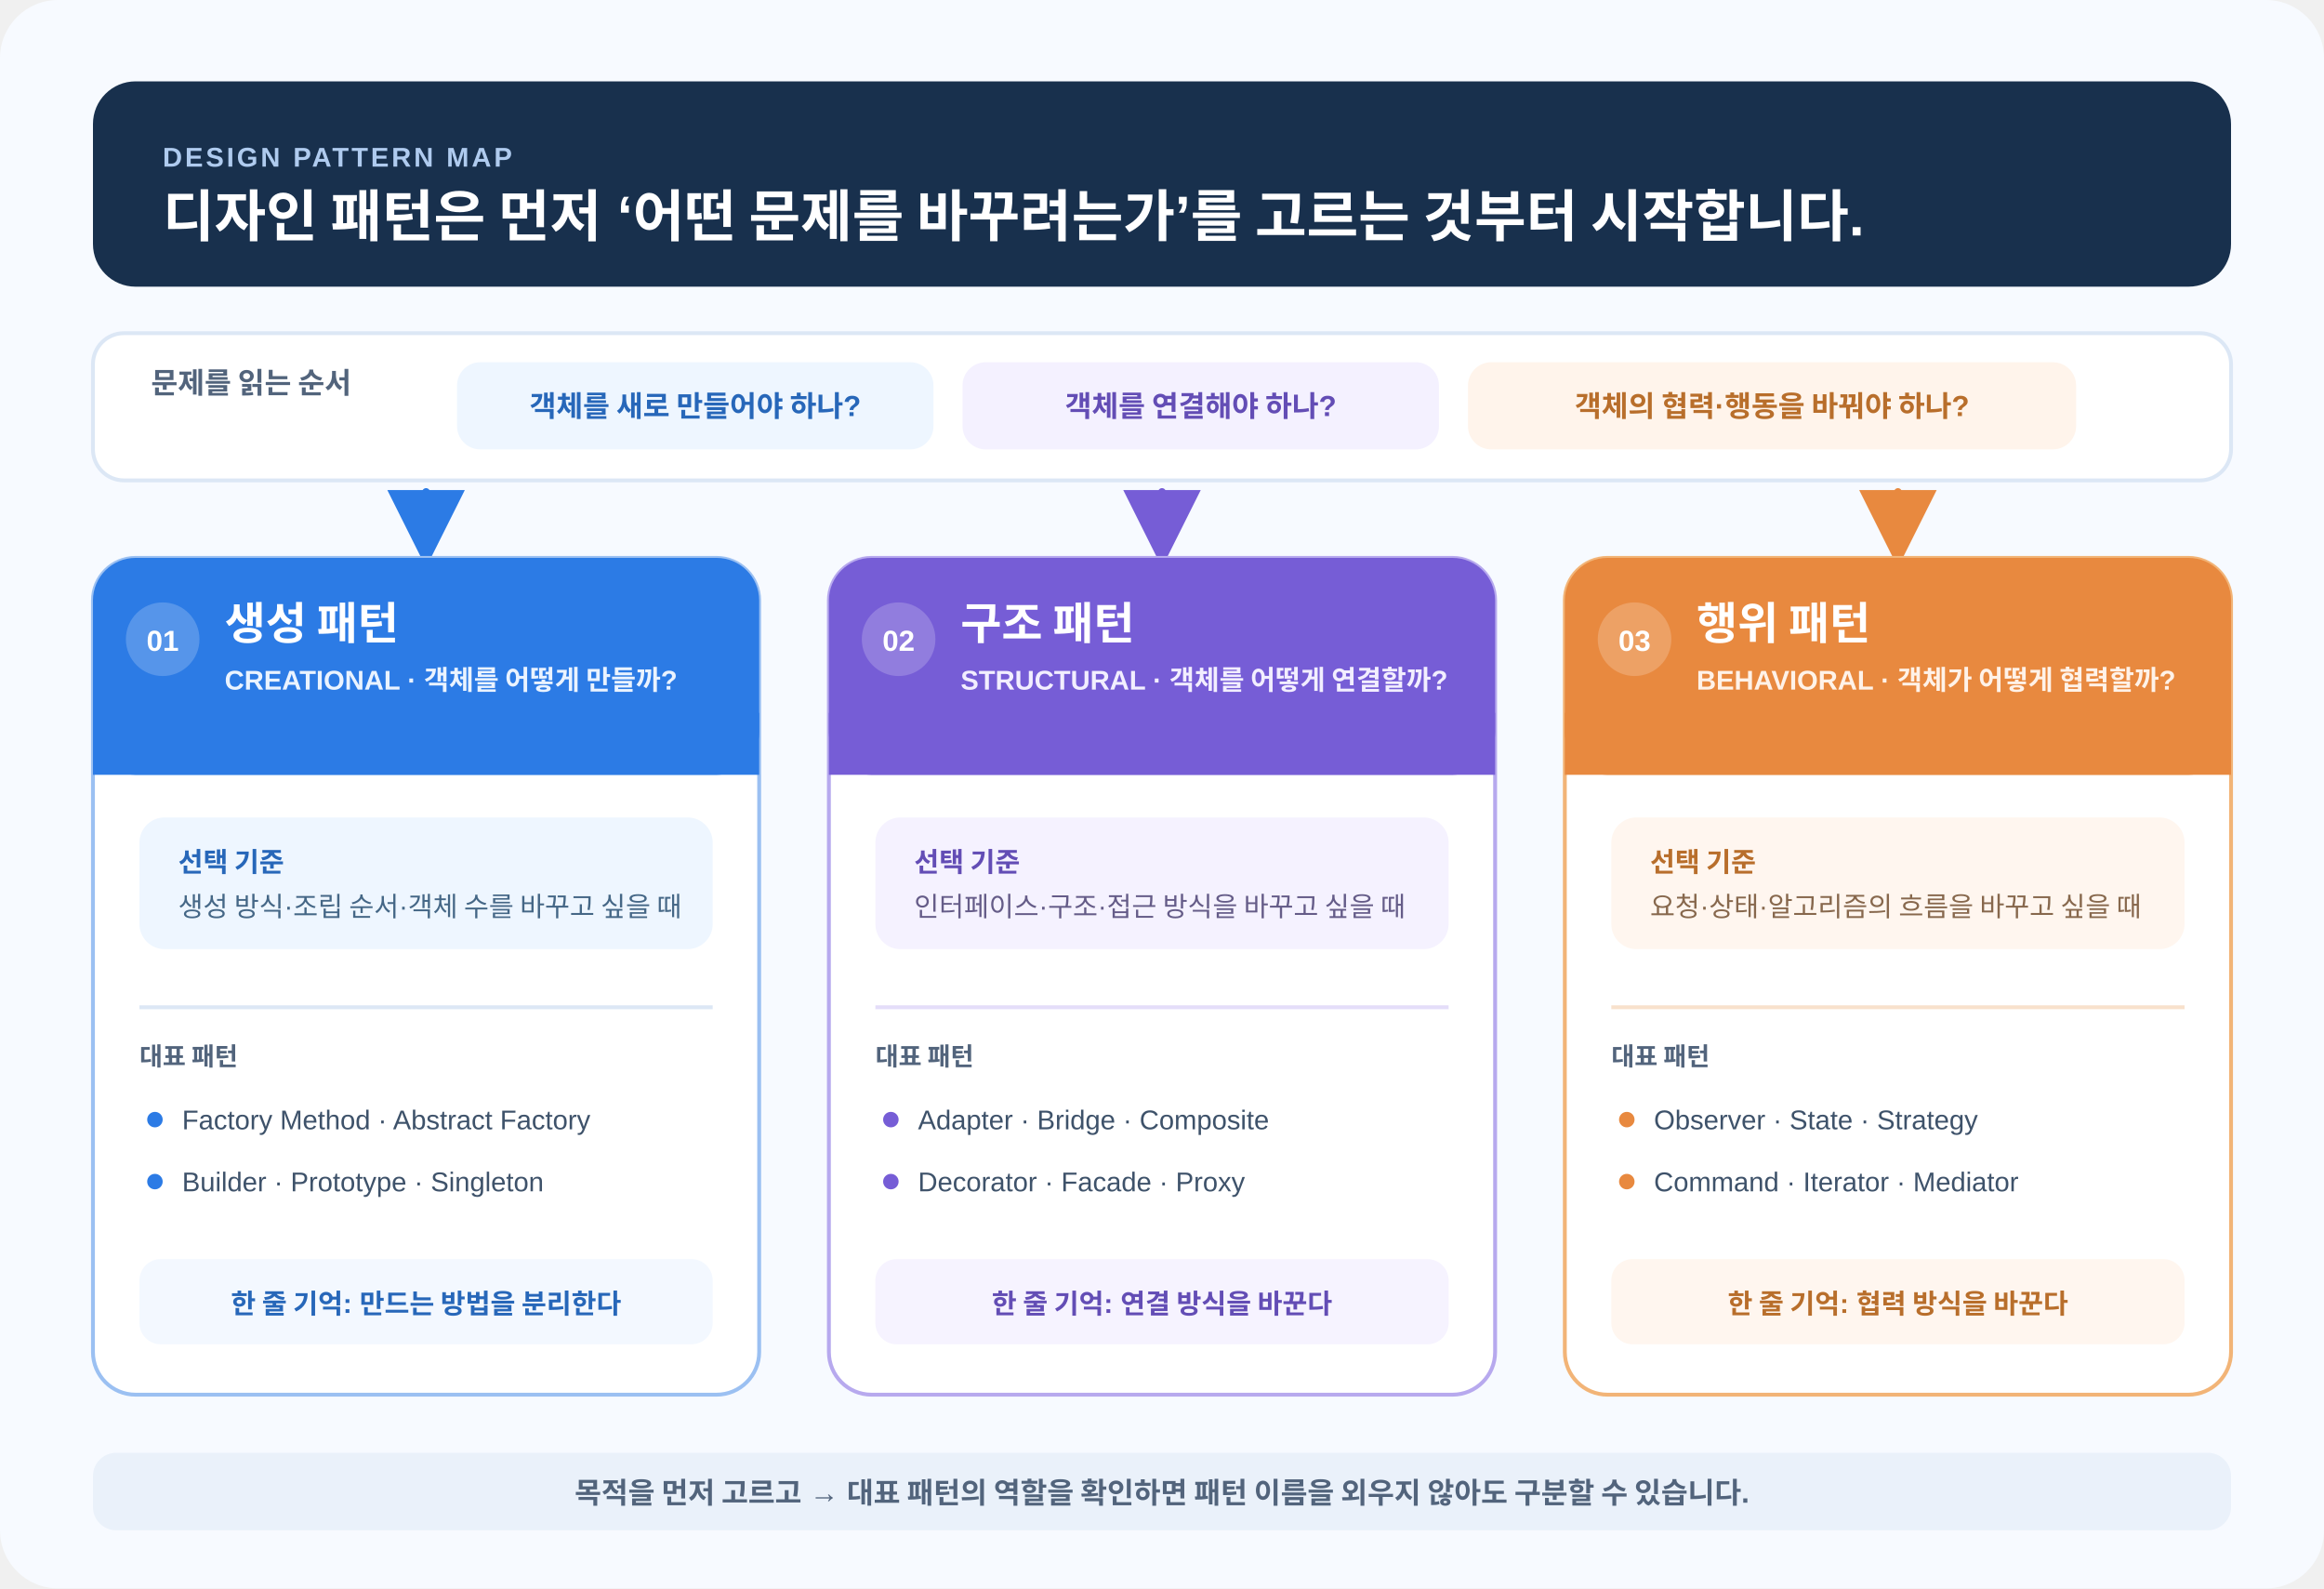
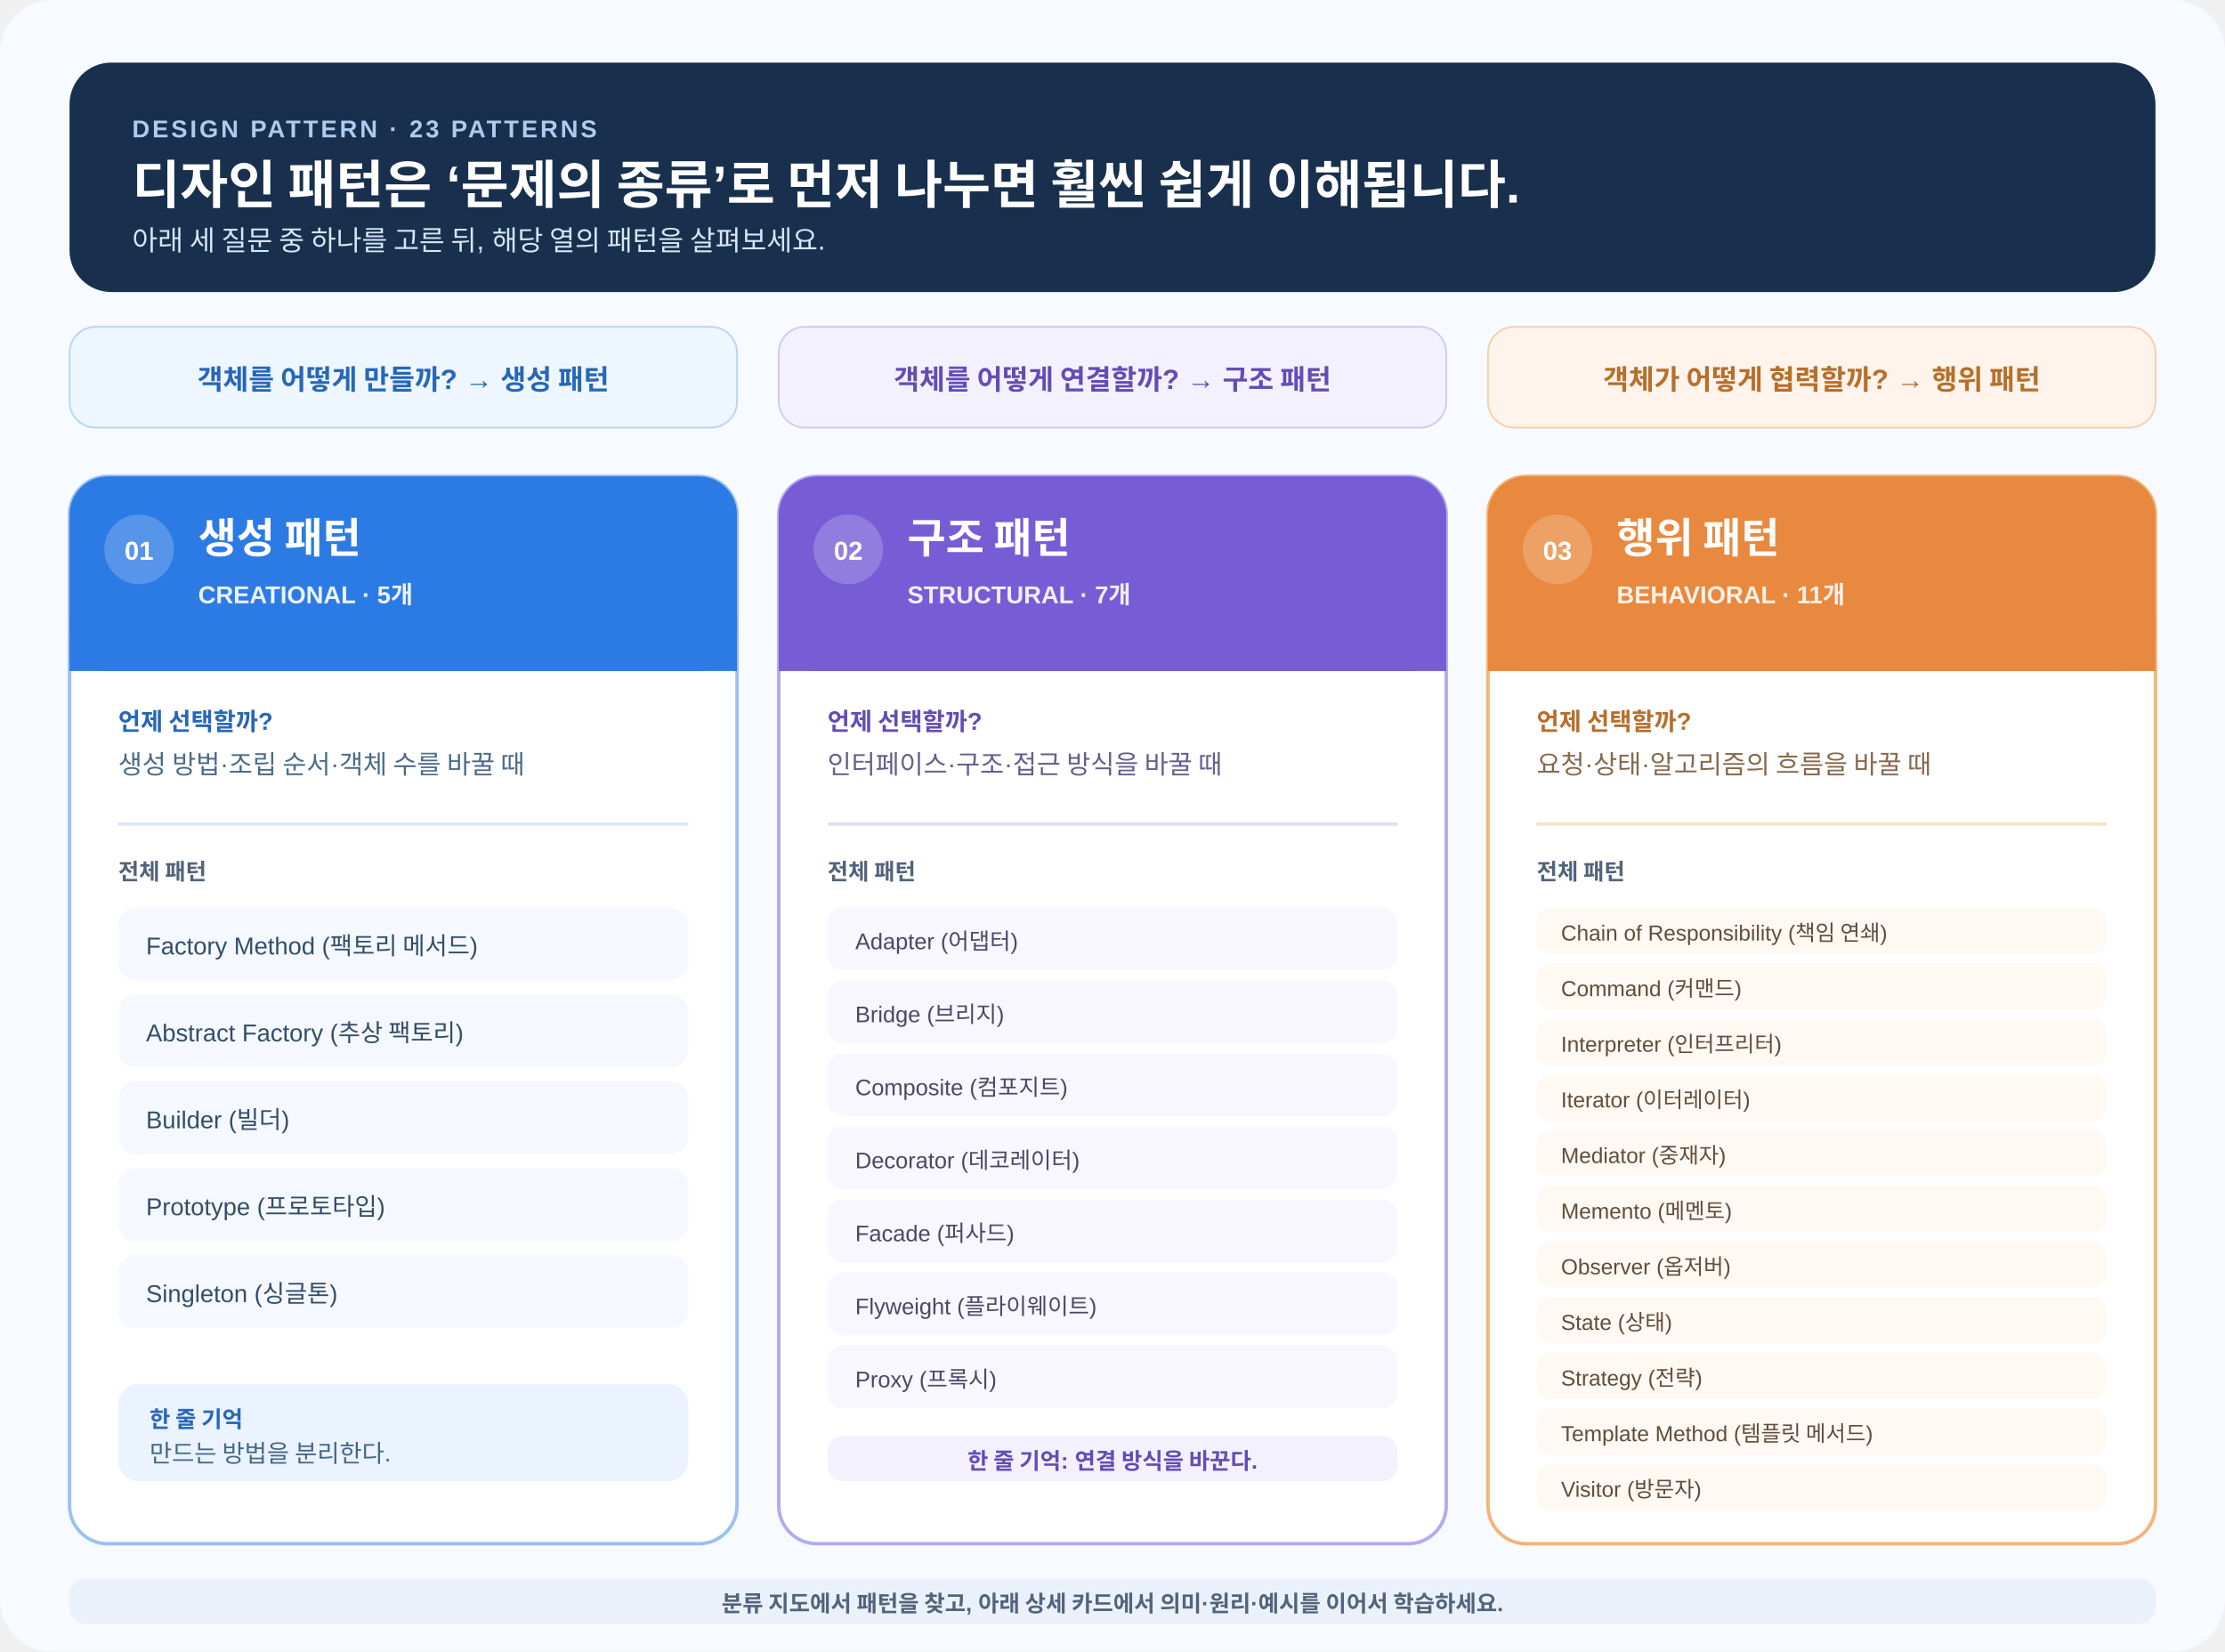
- <svg xmlns="http://www.w3.org/2000/svg" width="1200" height="820" viewBox="0 0 1200 820" fill="none" role="img" aria-labelledby="title desc">
-   <defs>
-     <marker id="arrow-blue" markerWidth="10" markerHeight="10" refX="5" refY="5" orient="auto">
-       <path d="M0 0L10 5L0 10Z" fill="#2C7BE5" />
-     </marker>
-     <marker id="arrow-violet" markerWidth="10" markerHeight="10" refX="5" refY="5" orient="auto">
-       <path d="M0 0L10 5L0 10Z" fill="#765DD6" />
-     </marker>
-     <marker id="arrow-orange" markerWidth="10" markerHeight="10" refX="5" refY="5" orient="auto">
-       <path d="M0 0L10 5L0 10Z" fill="#E8893F" />
-     </marker>
-   </defs>
-   <rect width="1200" height="820" rx="30" fill="#F7FAFF" />
-   <rect x="48" y="42" width="1104" height="106" rx="22" fill="#18304D" />
-   <text x="84" y="86" fill="#AFCBEF" font-family="Arial, Malgun Gothic, sans-serif" font-size="14" font-weight="700" letter-spacing="1.4">DESIGN PATTERN MAP</text>
-   <text x="84" y="122" fill="white" font-family="Arial, Malgun Gothic, sans-serif" font-size="29" font-weight="700">디자인 패턴은 먼저 ‘어떤 문제를 바꾸려는가’를 고르는 것부터 시작합니다.</text>
-   <rect x="48" y="172" width="1104" height="76" rx="16" fill="white" stroke="#DCE7F5" stroke-width="2" />
-   <text x="78" y="203" fill="#52647C" font-family="Arial, Malgun Gothic, sans-serif" font-size="15" font-weight="700">문제를 읽는 순서</text>
-   <rect x="236" y="187" width="246" height="45" rx="12" fill="#EEF6FF" />
-   <text x="359" y="215" text-anchor="middle" fill="#2767B9" font-family="Arial, Malgun Gothic, sans-serif" font-size="15" font-weight="700">객체를 새로 만들어야 하나?</text>
-   <rect x="497" y="187" width="246" height="45" rx="12" fill="#F4F1FF" />
-   <text x="620" y="215" text-anchor="middle" fill="#634DB5" font-family="Arial, Malgun Gothic, sans-serif" font-size="15" font-weight="700">객체를 연결해야 하나?</text>
-   <rect x="758" y="187" width="314" height="45" rx="12" fill="#FFF4EB" />
-   <text x="915" y="215" text-anchor="middle" fill="#B86E2B" font-family="Arial, Malgun Gothic, sans-serif" font-size="15" font-weight="700">객체의 협력·행동을 바꿔야 하나?</text>
-   <path d="M220 254V273" stroke="#2C7BE5" stroke-width="4" stroke-linecap="round" marker-end="url(#arrow-blue)" />
-   <path d="M600 254V273" stroke="#765DD6" stroke-width="4" stroke-linecap="round" marker-end="url(#arrow-violet)" />
-   <path d="M980 254V273" stroke="#E8893F" stroke-width="4" stroke-linecap="round" marker-end="url(#arrow-orange)" />
-   <rect x="48" y="288" width="344" height="432" rx="22" fill="white" stroke="#9BC0F2" stroke-width="2" />
-   <rect x="48" y="288" width="344" height="112" rx="22" fill="#2C7BE5" />
-   <rect x="48" y="368" width="344" height="32" fill="#2C7BE5" />
-   <circle cx="84" cy="330" r="19" fill="#FFFFFF" fill-opacity=".2" />
-   <text x="84" y="336" text-anchor="middle" fill="white" font-family="Arial, sans-serif" font-size="15" font-weight="700">01</text>
-   <text x="116" y="330" fill="white" font-family="Arial, Malgun Gothic, sans-serif" font-size="23" font-weight="700">생성 패턴</text>
-   <text x="116" y="356" fill="#EAF3FF" font-family="Arial, Malgun Gothic, sans-serif" font-size="14" font-weight="700">CREATIONAL · 객체를 어떻게 만들까?</text>
-   <rect x="72" y="422" width="296" height="68" rx="13" fill="#EEF6FF" />
-   <text x="92" y="450" fill="#2767B9" font-family="Arial, Malgun Gothic, sans-serif" font-size="14" font-weight="700">선택 기준</text>
-   <text x="92" y="473" fill="#456786" font-family="Arial, Malgun Gothic, sans-serif" font-size="14">생성 방식·조립 순서·객체 수를 바꾸고 싶을 때</text>
-   <line x1="72" y1="520" x2="368" y2="520" stroke="#DCE7F5" stroke-width="2" />
-   <text x="72" y="550" fill="#52647C" font-family="Arial, Malgun Gothic, sans-serif" font-size="13" font-weight="700">대표 패턴</text>
-   <circle cx="80" cy="578" r="4" fill="#2C7BE5" />
-   <text x="94" y="583" fill="#3E526A" font-family="Arial, Malgun Gothic, sans-serif" font-size="14">Factory Method · Abstract Factory</text>
-   <circle cx="80" cy="610" r="4" fill="#2C7BE5" />
-   <text x="94" y="615" fill="#3E526A" font-family="Arial, Malgun Gothic, sans-serif" font-size="14">Builder · Prototype · Singleton</text>
-   <rect x="72" y="650" width="296" height="44" rx="11" fill="#F3F8FF" />
-   <text x="220" y="678" text-anchor="middle" fill="#2767B9" font-family="Arial, Malgun Gothic, sans-serif" font-size="14" font-weight="700">한 줄 기억: 만드는 방법을 분리한다</text>
-   <rect x="428" y="288" width="344" height="432" rx="22" fill="white" stroke="#B7A9EE" stroke-width="2" />
-   <rect x="428" y="288" width="344" height="112" rx="22" fill="#765DD6" />
-   <rect x="428" y="368" width="344" height="32" fill="#765DD6" />
-   <circle cx="464" cy="330" r="19" fill="#FFFFFF" fill-opacity=".2" />
-   <text x="464" y="336" text-anchor="middle" fill="white" font-family="Arial, sans-serif" font-size="15" font-weight="700">02</text>
-   <text x="496" y="330" fill="white" font-family="Arial, Malgun Gothic, sans-serif" font-size="23" font-weight="700">구조 패턴</text>
-   <text x="496" y="356" fill="#F2EEFF" font-family="Arial, Malgun Gothic, sans-serif" font-size="14" font-weight="700">STRUCTURAL · 객체를 어떻게 연결할까?</text>
-   <rect x="452" y="422" width="296" height="68" rx="13" fill="#F5F2FF" />
-   <text x="472" y="450" fill="#634DB5" font-family="Arial, Malgun Gothic, sans-serif" font-size="14" font-weight="700">선택 기준</text>
-   <text x="472" y="473" fill="#655C88" font-family="Arial, Malgun Gothic, sans-serif" font-size="14">인터페이스·구조·접근 방식을 바꾸고 싶을 때</text>
-   <line x1="452" y1="520" x2="748" y2="520" stroke="#E4DDF9" stroke-width="2" />
-   <text x="452" y="550" fill="#52647C" font-family="Arial, Malgun Gothic, sans-serif" font-size="13" font-weight="700">대표 패턴</text>
-   <circle cx="460" cy="578" r="4" fill="#765DD6" />
-   <text x="474" y="583" fill="#3E526A" font-family="Arial, Malgun Gothic, sans-serif" font-size="14">Adapter · Bridge · Composite</text>
-   <circle cx="460" cy="610" r="4" fill="#765DD6" />
-   <text x="474" y="615" fill="#3E526A" font-family="Arial, Malgun Gothic, sans-serif" font-size="14">Decorator · Facade · Proxy</text>
-   <rect x="452" y="650" width="296" height="44" rx="11" fill="#F6F3FF" />
-   <text x="600" y="678" text-anchor="middle" fill="#634DB5" font-family="Arial, Malgun Gothic, sans-serif" font-size="14" font-weight="700">한 줄 기억: 연결 방식을 바꾼다</text>
-   <rect x="808" y="288" width="344" height="432" rx="22" fill="white" stroke="#F2B477" stroke-width="2" />
-   <rect x="808" y="288" width="344" height="112" rx="22" fill="#E8893F" />
-   <rect x="808" y="368" width="344" height="32" fill="#E8893F" />
-   <circle cx="844" cy="330" r="19" fill="#FFFFFF" fill-opacity=".2" />
-   <text x="844" y="336" text-anchor="middle" fill="white" font-family="Arial, sans-serif" font-size="15" font-weight="700">03</text>
-   <text x="876" y="330" fill="white" font-family="Arial, Malgun Gothic, sans-serif" font-size="23" font-weight="700">행위 패턴</text>
-   <text x="876" y="356" fill="#FFF2E8" font-family="Arial, Malgun Gothic, sans-serif" font-size="14" font-weight="700">BEHAVIORAL · 객체가 어떻게 협력할까?</text>
-   <rect x="832" y="422" width="296" height="68" rx="13" fill="#FFF6EF" />
-   <text x="852" y="450" fill="#B86E2B" font-family="Arial, Malgun Gothic, sans-serif" font-size="14" font-weight="700">선택 기준</text>
-   <text x="852" y="473" fill="#87684D" font-family="Arial, Malgun Gothic, sans-serif" font-size="14">요청·상태·알고리즘의 흐름을 바꾸고 싶을 때</text>
-   <line x1="832" y1="520" x2="1128" y2="520" stroke="#F8E1CC" stroke-width="2" />
-   <text x="832" y="550" fill="#52647C" font-family="Arial, Malgun Gothic, sans-serif" font-size="13" font-weight="700">대표 패턴</text>
-   <circle cx="840" cy="578" r="4" fill="#E8893F" />
-   <text x="854" y="583" fill="#3E526A" font-family="Arial, Malgun Gothic, sans-serif" font-size="14">Observer · State · Strategy</text>
-   <circle cx="840" cy="610" r="4" fill="#E8893F" />
-   <text x="854" y="615" fill="#3E526A" font-family="Arial, Malgun Gothic, sans-serif" font-size="14">Command · Iterator · Mediator</text>
-   <rect x="832" y="650" width="296" height="44" rx="11" fill="#FFF6EF" />
-   <text x="980" y="678" text-anchor="middle" fill="#B86E2B" font-family="Arial, Malgun Gothic, sans-serif" font-size="14" font-weight="700">한 줄 기억: 협력 방식을 바꾼다</text>
-   <rect x="48" y="750" width="1104" height="40" rx="12" fill="#EAF1FA" />
-   <text x="600" y="776" text-anchor="middle" fill="#52647C" font-family="Arial, Malgun Gothic, sans-serif" font-size="15" font-weight="700">목적을 먼저 고르고 → 대표 패턴의 역할을 확인하면 패턴 이름을 외우지 않아도 구분할 수 있습니다.</text>
+ <svg xmlns="http://www.w3.org/2000/svg" width="1280" height="950" viewBox="0 0 1280 950" fill="none" role="img" aria-labelledby="title desc">
+   <rect width="1280" height="950" rx="30" fill="#F7FAFF" />
+   <rect x="40" y="36" width="1200" height="132" rx="24" fill="#18304D" />
+   <text x="76" y="79" fill="#AFCBEF" font-family="Arial, Malgun Gothic, sans-serif" font-size="14" font-weight="700" letter-spacing="1.5">DESIGN PATTERN · 23 PATTERNS</text>
+   <text x="76" y="117" fill="white" font-family="Arial, Malgun Gothic, sans-serif" font-size="30" font-weight="700">디자인 패턴은 ‘문제의 종류’로 먼저 나누면 훨씬 쉽게 이해됩니다.</text>
+   <text x="76" y="144" fill="#D7E5F6" font-family="Arial, Malgun Gothic, sans-serif" font-size="16">아래 세 질문 중 하나를 고른 뒤, 해당 열의 패턴을 살펴보세요.</text>
+   <rect x="40" y="188" width="384" height="58" rx="15" fill="#EEF6FF" stroke="#B8D4F7" />
+   <text x="232" y="224" text-anchor="middle" fill="#2767B9" font-family="Arial, Malgun Gothic, sans-serif" font-size="16" font-weight="700">객체를 어떻게 만들까? → 생성 패턴</text>
+   <rect x="448" y="188" width="384" height="58" rx="15" fill="#F4F1FF" stroke="#D1C8F4" />
+   <text x="640" y="224" text-anchor="middle" fill="#634DB5" font-family="Arial, Malgun Gothic, sans-serif" font-size="16" font-weight="700">객체를 어떻게 연결할까? → 구조 패턴</text>
+   <rect x="856" y="188" width="384" height="58" rx="15" fill="#FFF4EB" stroke="#F6CFAB" />
+   <text x="1048" y="224" text-anchor="middle" fill="#B86E2B" font-family="Arial, Malgun Gothic, sans-serif" font-size="16" font-weight="700">객체가 어떻게 협력할까? → 행위 패턴</text>
+   <rect x="40" y="274" width="384" height="614" rx="22" fill="white" stroke="#9BC0F2" stroke-width="2" />
+   <rect x="40" y="274" width="384" height="112" rx="22" fill="#2C7BE5" />
+   <rect x="40" y="354" width="384" height="32" fill="#2C7BE5" />
+   <circle cx="80" cy="316" r="20" fill="white" fill-opacity=".2" />
+   <text x="80" y="322" text-anchor="middle" fill="white" font-family="Arial, sans-serif" font-size="15" font-weight="700">01</text>
+   <text x="114" y="318" fill="white" font-family="Arial, Malgun Gothic, sans-serif" font-size="24" font-weight="700">생성 패턴</text>
+   <text x="114" y="347" fill="#EAF3FF" font-family="Arial, Malgun Gothic, sans-serif" font-size="14" font-weight="700">CREATIONAL · 5개</text>
+   <text x="68" y="420" fill="#2767B9" font-family="Arial, Malgun Gothic, sans-serif" font-size="14" font-weight="700">언제 선택할까?</text>
+   <text x="68" y="445" fill="#4D6B89" font-family="Arial, Malgun Gothic, sans-serif" font-size="15">생성 방법·조립 순서·객체 수를 바꿀 때</text>
+   <line x1="68" y1="474" x2="396" y2="474" stroke="#DCE7F5" stroke-width="2" />
+   <text x="68" y="506" fill="#52647C" font-family="Arial, Malgun Gothic, sans-serif" font-size="13" font-weight="700">전체 패턴</text>
+   <rect x="68" y="522" width="328" height="42" rx="10" fill="#F5F9FF" />
+   <text x="84" y="549" fill="#334D6A" font-family="Arial, Malgun Gothic, sans-serif" font-size="14">Factory Method (팩토리 메서드)</text>
+   <rect x="68" y="572" width="328" height="42" rx="10" fill="#F5F9FF" />
+   <text x="84" y="599" fill="#334D6A" font-family="Arial, Malgun Gothic, sans-serif" font-size="14">Abstract Factory (추상 팩토리)</text>
+   <rect x="68" y="622" width="328" height="42" rx="10" fill="#F5F9FF" />
+   <text x="84" y="649" fill="#334D6A" font-family="Arial, Malgun Gothic, sans-serif" font-size="14">Builder (빌더)</text>
+   <rect x="68" y="672" width="328" height="42" rx="10" fill="#F5F9FF" />
+   <text x="84" y="699" fill="#334D6A" font-family="Arial, Malgun Gothic, sans-serif" font-size="14">Prototype (프로토타입)</text>
+   <rect x="68" y="722" width="328" height="42" rx="10" fill="#F5F9FF" />
+   <text x="84" y="749" fill="#334D6A" font-family="Arial, Malgun Gothic, sans-serif" font-size="14">Singleton (싱글톤)</text>
+   <rect x="68" y="796" width="328" height="56" rx="12" fill="#EAF3FF" />
+   <text x="86" y="821" fill="#2767B9" font-family="Arial, Malgun Gothic, sans-serif" font-size="13" font-weight="700">한 줄 기억</text>
+   <text x="86" y="841" fill="#456786" font-family="Arial, Malgun Gothic, sans-serif" font-size="14">만드는 방법을 분리한다.</text>
+   <rect x="448" y="274" width="384" height="614" rx="22" fill="white" stroke="#B7A9EE" stroke-width="2" />
+   <rect x="448" y="274" width="384" height="112" rx="22" fill="#765DD6" />
+   <rect x="448" y="354" width="384" height="32" fill="#765DD6" />
+   <circle cx="488" cy="316" r="20" fill="white" fill-opacity=".2" />
+   <text x="488" y="322" text-anchor="middle" fill="white" font-family="Arial, sans-serif" font-size="15" font-weight="700">02</text>
+   <text x="522" y="318" fill="white" font-family="Arial, Malgun Gothic, sans-serif" font-size="24" font-weight="700">구조 패턴</text>
+   <text x="522" y="347" fill="#F2EEFF" font-family="Arial, Malgun Gothic, sans-serif" font-size="14" font-weight="700">STRUCTURAL · 7개</text>
+   <text x="476" y="420" fill="#634DB5" font-family="Arial, Malgun Gothic, sans-serif" font-size="14" font-weight="700">언제 선택할까?</text>
+   <text x="476" y="445" fill="#675E8C" font-family="Arial, Malgun Gothic, sans-serif" font-size="15">인터페이스·구조·접근 방식을 바꿀 때</text>
+   <line x1="476" y1="474" x2="804" y2="474" stroke="#E4DDF9" stroke-width="2" />
+   <text x="476" y="506" fill="#52647C" font-family="Arial, Malgun Gothic, sans-serif" font-size="13" font-weight="700">전체 패턴</text>
+   <rect x="476" y="522" width="328" height="36" rx="9" fill="#F8F6FF" />
+   <text x="492" y="546" fill="#4C4767" font-family="Arial, Malgun Gothic, sans-serif" font-size="13">Adapter (어댑터)</text>
+   <rect x="476" y="564" width="328" height="36" rx="9" fill="#F8F6FF" />
+   <text x="492" y="588" fill="#4C4767" font-family="Arial, Malgun Gothic, sans-serif" font-size="13">Bridge (브리지)</text>
+   <rect x="476" y="606" width="328" height="36" rx="9" fill="#F8F6FF" />
+   <text x="492" y="630" fill="#4C4767" font-family="Arial, Malgun Gothic, sans-serif" font-size="13">Composite (컴포지트)</text>
+   <rect x="476" y="648" width="328" height="36" rx="9" fill="#F8F6FF" />
+   <text x="492" y="672" fill="#4C4767" font-family="Arial, Malgun Gothic, sans-serif" font-size="13">Decorator (데코레이터)</text>
+   <rect x="476" y="690" width="328" height="36" rx="9" fill="#F8F6FF" />
+   <text x="492" y="714" fill="#4C4767" font-family="Arial, Malgun Gothic, sans-serif" font-size="13">Facade (퍼사드)</text>
+   <rect x="476" y="732" width="328" height="36" rx="9" fill="#F8F6FF" />
+   <text x="492" y="756" fill="#4C4767" font-family="Arial, Malgun Gothic, sans-serif" font-size="13">Flyweight (플라이웨이트)</text>
+   <rect x="476" y="774" width="328" height="36" rx="9" fill="#F8F6FF" />
+   <text x="492" y="798" fill="#4C4767" font-family="Arial, Malgun Gothic, sans-serif" font-size="13">Proxy (프록시)</text>
+   <rect x="476" y="826" width="328" height="26" rx="9" fill="#F4F1FF" />
+   <text x="640" y="845" text-anchor="middle" fill="#634DB5" font-family="Arial, Malgun Gothic, sans-serif" font-size="13" font-weight="700">한 줄 기억: 연결 방식을 바꾼다.</text>
+   <rect x="856" y="274" width="384" height="614" rx="22" fill="white" stroke="#F2B477" stroke-width="2" />
+   <rect x="856" y="274" width="384" height="112" rx="22" fill="#E8893F" />
+   <rect x="856" y="354" width="384" height="32" fill="#E8893F" />
+   <circle cx="896" cy="316" r="20" fill="white" fill-opacity=".2" />
+   <text x="896" y="322" text-anchor="middle" fill="white" font-family="Arial, sans-serif" font-size="15" font-weight="700">03</text>
+   <text x="930" y="318" fill="white" font-family="Arial, Malgun Gothic, sans-serif" font-size="24" font-weight="700">행위 패턴</text>
+   <text x="930" y="347" fill="#FFF2E8" font-family="Arial, Malgun Gothic, sans-serif" font-size="14" font-weight="700">BEHAVIORAL · 11개</text>
+   <text x="884" y="420" fill="#B86E2B" font-family="Arial, Malgun Gothic, sans-serif" font-size="14" font-weight="700">언제 선택할까?</text>
+   <text x="884" y="445" fill="#87684D" font-family="Arial, Malgun Gothic, sans-serif" font-size="15">요청·상태·알고리즘의 흐름을 바꿀 때</text>
+   <line x1="884" y1="474" x2="1212" y2="474" stroke="#F8E1CC" stroke-width="2" />
+   <text x="884" y="506" fill="#52647C" font-family="Arial, Malgun Gothic, sans-serif" font-size="13" font-weight="700">전체 패턴</text>
+   <rect x="884" y="522" width="328" height="27" rx="8" fill="#FFF9F4" />
+   <text x="898" y="541" fill="#604D3B" font-family="Arial, Malgun Gothic, sans-serif" font-size="12.5">Chain of Responsibility (책임 연쇄)</text>
+   <rect x="884" y="554" width="328" height="27" rx="8" fill="#FFF9F4" />
+   <text x="898" y="573" fill="#604D3B" font-family="Arial, Malgun Gothic, sans-serif" font-size="12.5">Command (커맨드)</text>
+   <rect x="884" y="586" width="328" height="27" rx="8" fill="#FFF9F4" />
+   <text x="898" y="605" fill="#604D3B" font-family="Arial, Malgun Gothic, sans-serif" font-size="12.5">Interpreter (인터프리터)</text>
+   <rect x="884" y="618" width="328" height="27" rx="8" fill="#FFF9F4" />
+   <text x="898" y="637" fill="#604D3B" font-family="Arial, Malgun Gothic, sans-serif" font-size="12.5">Iterator (이터레이터)</text>
+   <rect x="884" y="650" width="328" height="27" rx="8" fill="#FFF9F4" />
+   <text x="898" y="669" fill="#604D3B" font-family="Arial, Malgun Gothic, sans-serif" font-size="12.5">Mediator (중재자)</text>
+   <rect x="884" y="682" width="328" height="27" rx="8" fill="#FFF9F4" />
+   <text x="898" y="701" fill="#604D3B" font-family="Arial, Malgun Gothic, sans-serif" font-size="12.5">Memento (메멘토)</text>
+   <rect x="884" y="714" width="328" height="27" rx="8" fill="#FFF9F4" />
+   <text x="898" y="733" fill="#604D3B" font-family="Arial, Malgun Gothic, sans-serif" font-size="12.5">Observer (옵저버)</text>
+   <rect x="884" y="746" width="328" height="27" rx="8" fill="#FFF9F4" />
+   <text x="898" y="765" fill="#604D3B" font-family="Arial, Malgun Gothic, sans-serif" font-size="12.5">State (상태)</text>
+   <rect x="884" y="778" width="328" height="27" rx="8" fill="#FFF9F4" />
+   <text x="898" y="797" fill="#604D3B" font-family="Arial, Malgun Gothic, sans-serif" font-size="12.5">Strategy (전략)</text>
+   <rect x="884" y="810" width="328" height="27" rx="8" fill="#FFF9F4" />
+   <text x="898" y="829" fill="#604D3B" font-family="Arial, Malgun Gothic, sans-serif" font-size="12.5">Template Method (템플릿 메서드)</text>
+   <rect x="884" y="842" width="328" height="27" rx="8" fill="#FFF9F4" />
+   <text x="898" y="861" fill="#604D3B" font-family="Arial, Malgun Gothic, sans-serif" font-size="12.5">Visitor (방문자)</text>
+   <rect x="40" y="908" width="1200" height="26" rx="9" fill="#EAF1FA" />
+   <text x="640" y="927" text-anchor="middle" fill="#52647C" font-family="Arial, Malgun Gothic, sans-serif" font-size="13" font-weight="700">분류 지도에서 패턴을 찾고, 아래 상세 카드에서 의미·원리·예시를 이어서 학습하세요.</text>
</svg>
